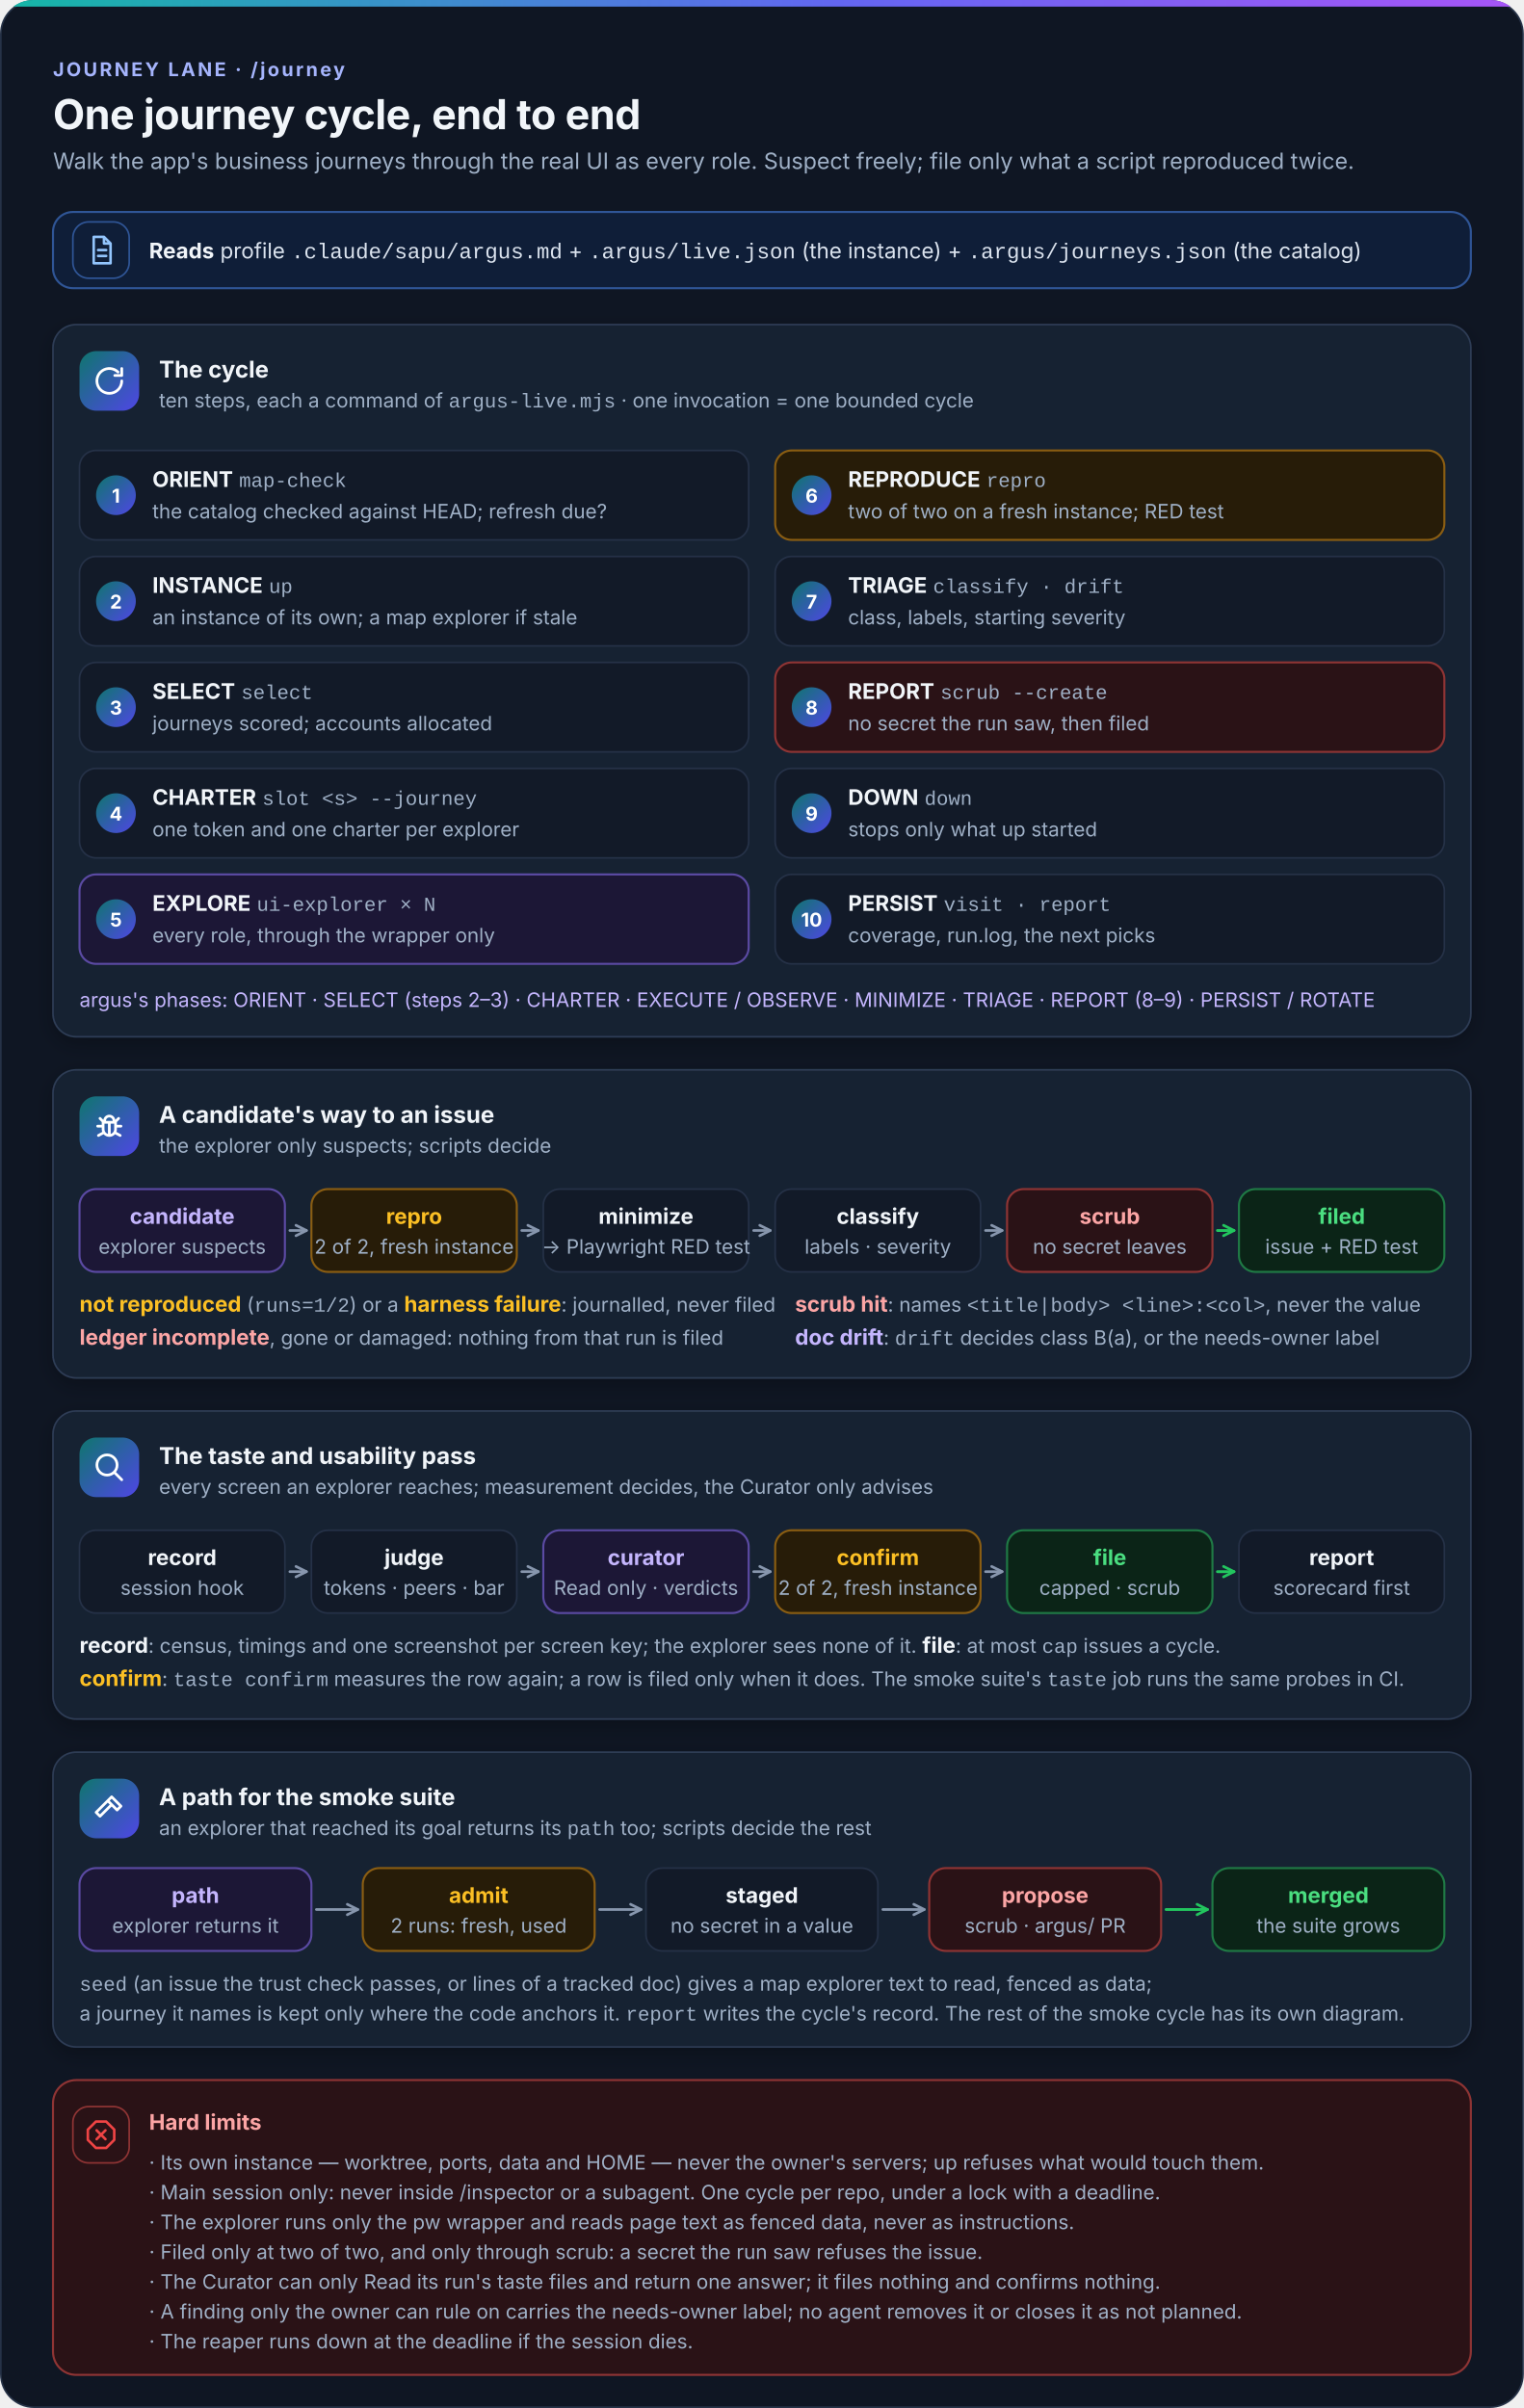
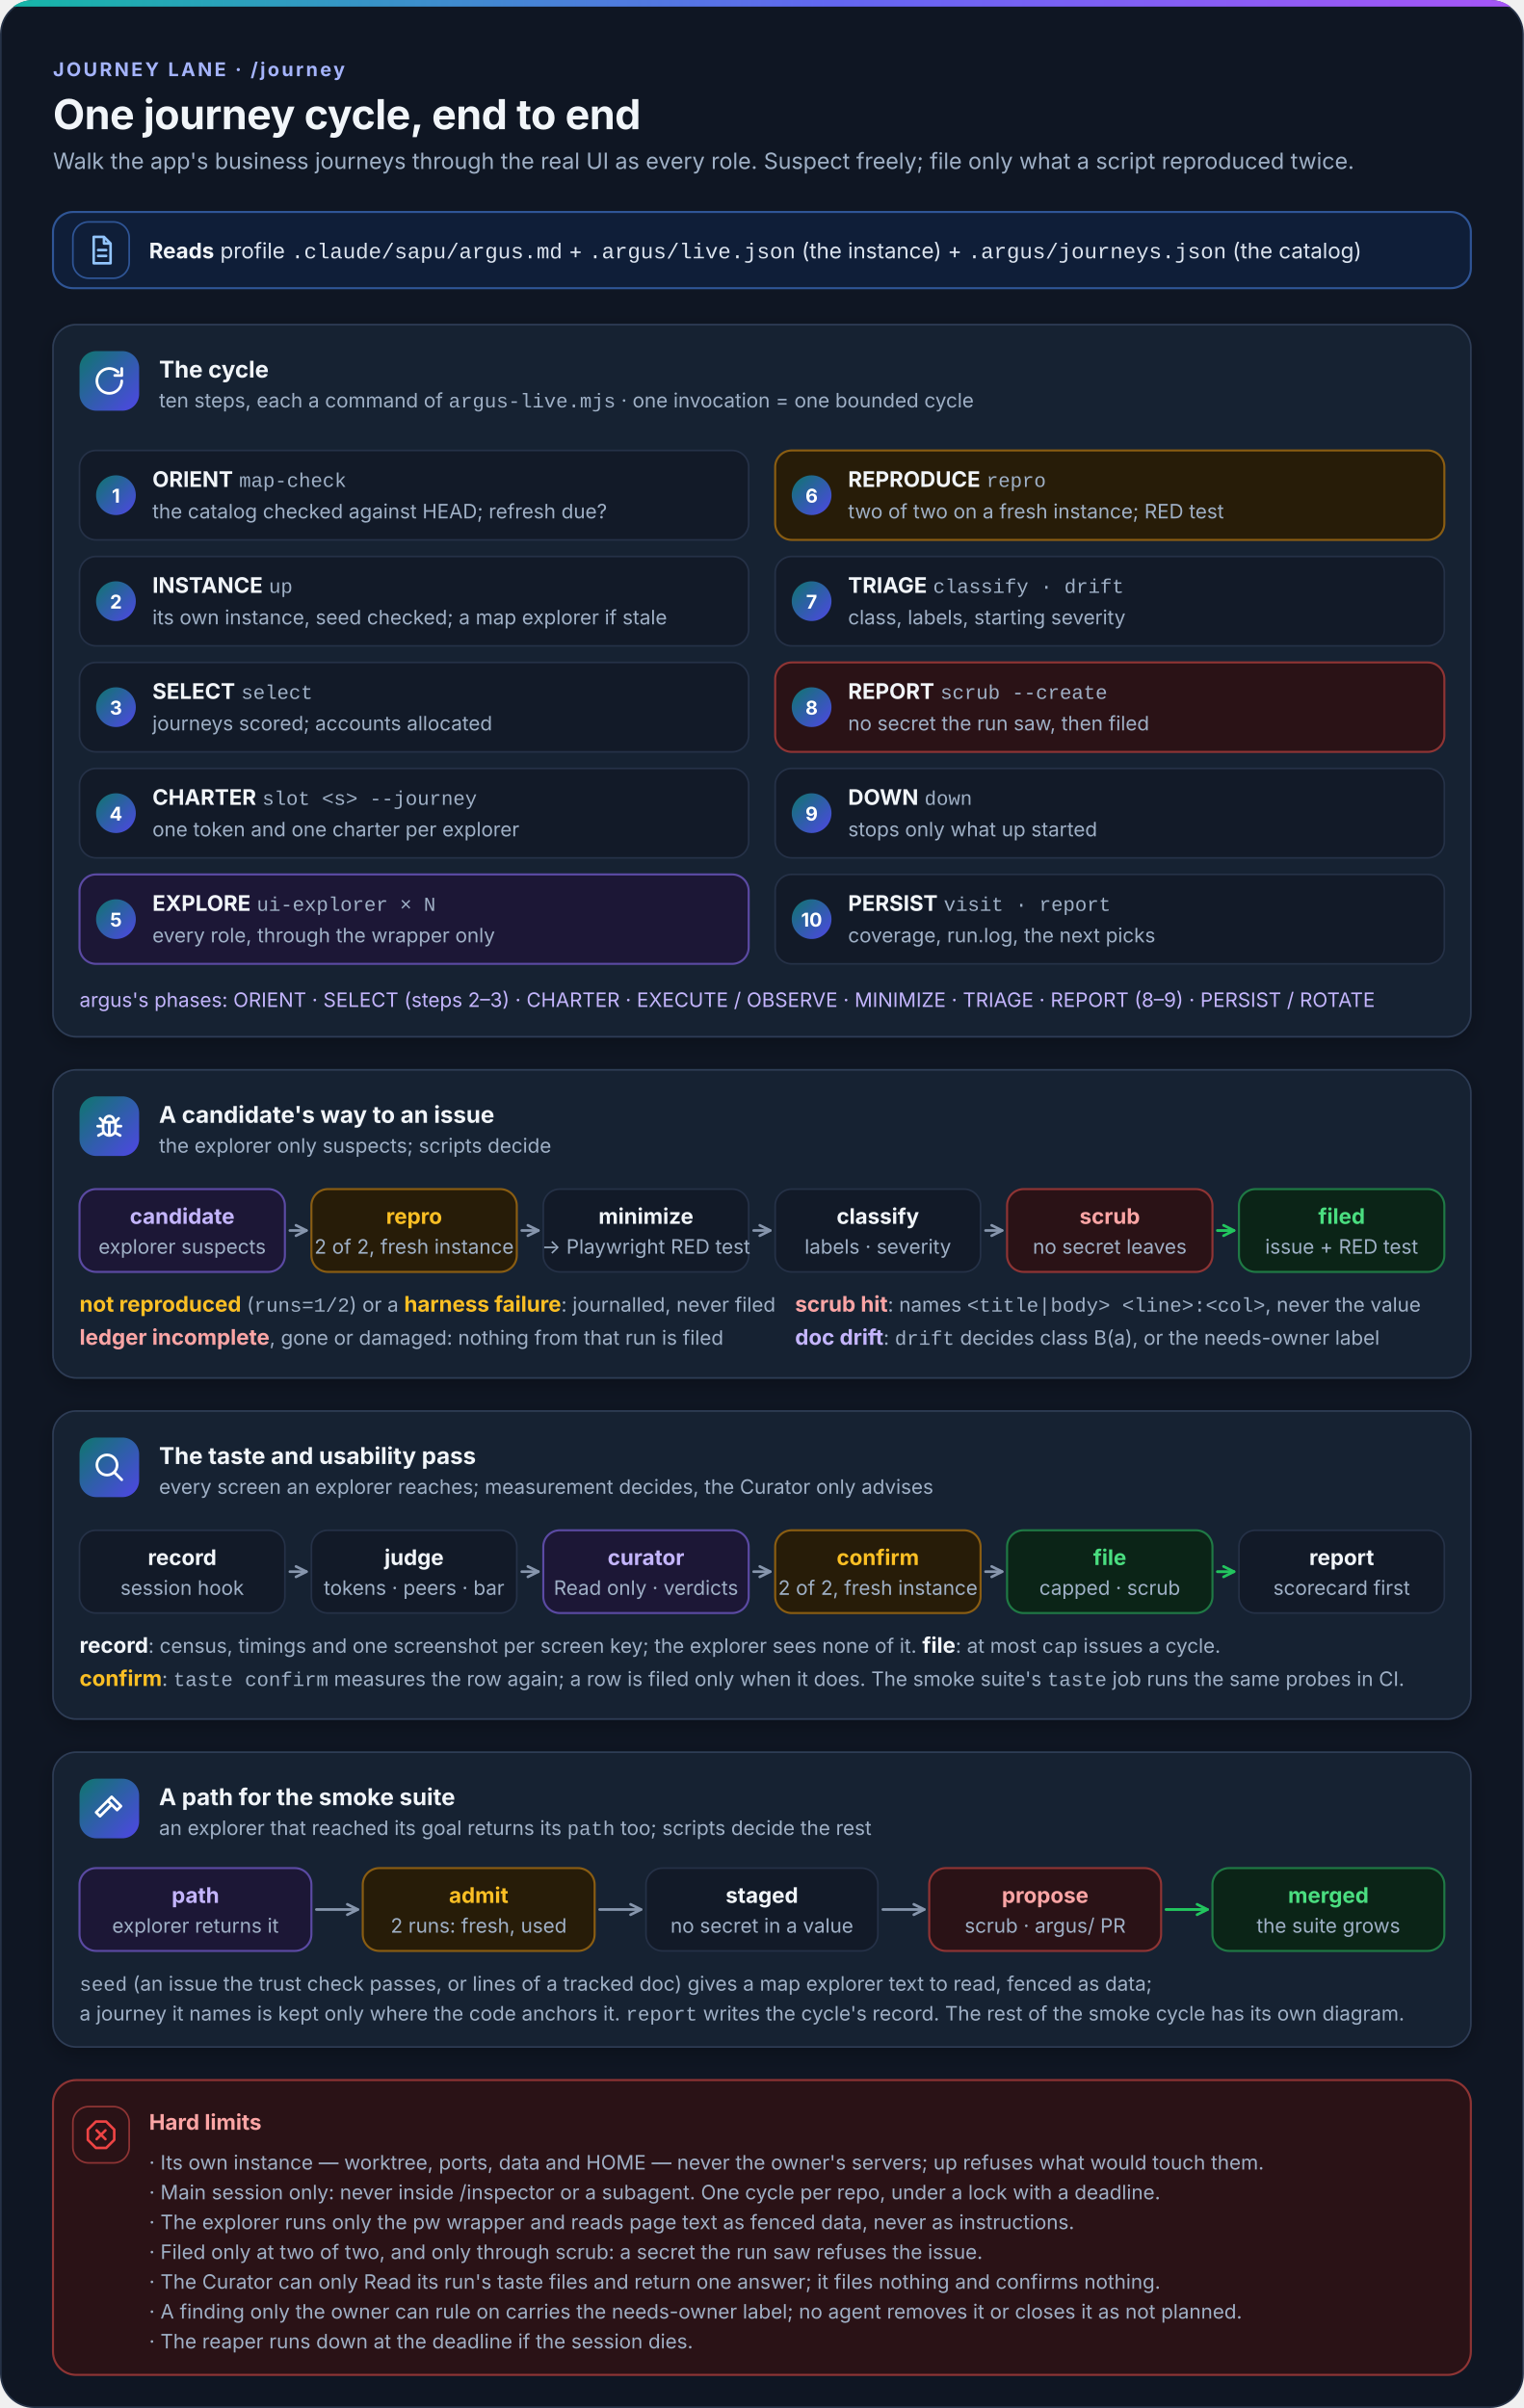
<svg xmlns="http://www.w3.org/2000/svg" viewBox="0 0 920 1454" width="920" height="1454" role="img" aria-label="One journey cycle: argus's journey lane checks the catalog, brings up an isolated instance of its own, picks the top journeys, walks each with a ui-explorer agent through the browser wrapper only, reproduces every candidate two of two on a fresh instance, minimizes it into a RED test, classifies it, files it only after scrub finds no secret the run saw, tears the instance down and records the visit; an explorer that reached the goal of a journey charted for the smoke suite also returns a path, which the lane admits, once it held at every width and on a used instance, before it is proposed as a pull request; the lane also judges the taste and usability of every screen the explorers reached, with the Curator agent, which can only Read the run's taste files and return one answer, giving verdicts, replays each row on a fresh instance and files only what it measures again, at most a capped number of issues, and its report opens with a scorecard.">
  <style>
    text{font-family:-apple-system,BlinkMacSystemFont,'Segoe UI',Inter,Helvetica,Arial,sans-serif;fill:#dbe3ee}
    .mono{font-family:ui-monospace,SFMono-Regular,Menlo,Consolas,'Liberation Mono',monospace}
    .canvas{fill:#0f1623;stroke:#263247;stroke-width:1}
    .eyebrow{font-size:11.5px;font-weight:700;letter-spacing:.12em;fill:#a5b4fc}
    .h1{font-size:25px;font-weight:750;fill:#f1f5f9;letter-spacing:-.01em}
    .sub{font-size:13.5px;fill:#9fb0c6}
    .sec{font-size:15px;font-weight:700;fill:#f1f5f9}
    .sec2{font-size:12.5px;fill:#9fb0c6}
    .ttl{font-size:14px;font-weight:650;fill:#f1f5f9}
    .t{font-size:13px;fill:#dbe3ee}
    .tb{font-size:13px;font-weight:650;fill:#f1f5f9}
    .cap{font-size:12px;fill:#9fb0c6}
    .lbl{font-size:11.5px;font-weight:650;letter-spacing:.06em;fill:#9fb0c6}
    .chipt{font-size:11.5px;font-weight:600}
    .white{fill:#ffffff}
    .ink{fill:#f1f5f9} .muted{fill:#9fb0c6} .accent{fill:#a5b4fc} .tealt{fill:#5eead4}
    .card{fill:#172133;stroke:#2e3c55;stroke-width:1}
    .sunken{fill:#121a28;stroke:#253147;stroke-width:1}
    .chip{fill:#121a28;stroke:#2e3c55;stroke-width:1}
    .ar{stroke:#8796ad;stroke-width:1.6;fill:none;stroke-linecap:round;stroke-linejoin:round}
    .ar-g{stroke:#22c55e;stroke-width:1.7;fill:none;stroke-linecap:round;stroke-linejoin:round}
    .ar-a{stroke:#f59e0b;stroke-width:1.6;fill:none;stroke-dasharray:5 4;stroke-linecap:round;stroke-linejoin:round}
    .ar-b{stroke:#93c5fd;stroke-width:1.6;fill:none;stroke-dasharray:6 4;stroke-linecap:round}
    .ar-v{stroke:#a78bfa;stroke-width:1.6;fill:none;stroke-dasharray:6 4;stroke-linecap:round}
    .guard{stroke:#ef4444;stroke-width:1.4;fill:none;stroke-dasharray:2 4;stroke-linecap:round}
    .m-n{stroke:#8796ad} .m-g{stroke:#22c55e} .m-a{stroke:#f59e0b} .m-b{stroke:#93c5fd} .m-v{stroke:#a78bfa}
    .ico{fill:none;stroke-width:1.75;stroke-linecap:round;stroke-linejoin:round}
    .ico-n{stroke:#9fb0c6} .ico-w{stroke:#ffffff}
    .rule{stroke:#2e3c55;stroke-width:1}
    .c-blue{fill:#93c5fd} .k-blue{fill:#0f1e38;stroke:#2f5596;stroke-width:1.25} .s-blue{stroke:#93c5fd} .f-blue{fill:#93c5fd} .tile-blue{fill:#0f1e38;stroke:#2f5596;stroke-width:1}
    .c-green{fill:#4ade80} .k-green{fill:#0b2417;stroke:#1f7a45;stroke-width:1.25} .s-green{stroke:#22c55e} .f-green{fill:#22c55e} .tile-green{fill:#0b2417;stroke:#1f7a45;stroke-width:1}
    .c-amber{fill:#fbbf24} .k-amber{fill:#271c08;stroke:#8a5d12;stroke-width:1.25} .s-amber{stroke:#f59e0b} .f-amber{fill:#f59e0b} .tile-amber{fill:#271c08;stroke:#8a5d12;stroke-width:1}
    .c-red{fill:#fca5a5} .k-red{fill:#2a1216;stroke:#8f3434;stroke-width:1.25} .s-red{stroke:#ef4444} .f-red{fill:#ef4444} .tile-red{fill:#2a1216;stroke:#8f3434;stroke-width:1}
    .c-violet{fill:#c4b5fd} .k-violet{fill:#1c1736;stroke:#5b4aa3;stroke-width:1.25} .s-violet{stroke:#a78bfa} .f-violet{fill:#a78bfa} .tile-violet{fill:#1c1736;stroke:#5b4aa3;stroke-width:1}
  </style>
  <defs>
    <linearGradient id="brand" x1="0" y1="0" x2="1" y2="1">
      <stop offset="0" stop-color="#0f766e" />
      <stop offset="1" stop-color="#4f46e5" />
    </linearGradient>
    <linearGradient id="brandbar" x1="0" y1="0" x2="1" y2="0">
      <stop offset="0" stop-color="#14b8a6" />
      <stop offset=".55" stop-color="#6366f1" />
      <stop offset="1" stop-color="#a855f7" />
    </linearGradient>
    <filter id="sh" x="-10%" y="-10%" width="120%" height="140%">
      <feDropShadow dx="0" dy="1" stdDeviation="1" flood-color="#000000" flood-opacity="0.35" />
      <feDropShadow dx="0" dy="4" stdDeviation="6" flood-color="#000000" flood-opacity="0.25" />
    </filter>
    <marker id="mn" viewBox="0 0 10 10" refX="8.5" refY="5" markerWidth="9" markerHeight="9" markerUnits="userSpaceOnUse" orient="auto-start-reverse">
      <path d="M1.5,1.5 L8.5,5 L1.5,8.5" fill="none" stroke-width="1.8" stroke-linecap="round" stroke-linejoin="round" class="m-n" />
    </marker>
    <marker id="mg" viewBox="0 0 10 10" refX="8.5" refY="5" markerWidth="9" markerHeight="9" markerUnits="userSpaceOnUse" orient="auto-start-reverse">
      <path d="M1.5,1.5 L8.5,5 L1.5,8.5" fill="none" stroke-width="1.8" stroke-linecap="round" stroke-linejoin="round" class="m-g" />
    </marker>
    <marker id="ma" viewBox="0 0 10 10" refX="8.5" refY="5" markerWidth="9" markerHeight="9" markerUnits="userSpaceOnUse" orient="auto-start-reverse">
      <path d="M1.5,1.5 L8.5,5 L1.5,8.5" fill="none" stroke-width="1.8" stroke-linecap="round" stroke-linejoin="round" class="m-a" />
    </marker>
    <marker id="mb" viewBox="0 0 10 10" refX="8.5" refY="5" markerWidth="9" markerHeight="9" markerUnits="userSpaceOnUse" orient="auto-start-reverse">
      <path d="M1.5,1.5 L8.5,5 L1.5,8.5" fill="none" stroke-width="1.8" stroke-linecap="round" stroke-linejoin="round" class="m-b" />
    </marker>
    <marker id="mv" viewBox="0 0 10 10" refX="8.5" refY="5" markerWidth="9" markerHeight="9" markerUnits="userSpaceOnUse" orient="auto-start-reverse">
      <path d="M1.5,1.5 L8.5,5 L1.5,8.5" fill="none" stroke-width="1.8" stroke-linecap="round" stroke-linejoin="round" class="m-v" />
    </marker>
  </defs>
  <rect x="0.5" y="0.5" width="919" height="1453" rx="20" class="canvas" />
  <clipPath id="cv">
    <rect x="0" y="0" width="920" height="1454" rx="20" />
  </clipPath>
  <rect x="0" y="0" width="920" height="4" fill="url(#brandbar)" clip-path="url(#cv)" />
  <text x="32" y="46" class="eyebrow">JOURNEY LANE · /journey</text>
  <text x="32" y="78" class="h1">One journey cycle, end to end</text>
  <text x="32" y="102" class="sub">Walk the app's business journeys through the real UI as every role. Suspect freely; file only what a script reproduced twice.</text>
  <rect x="32" y="128" width="856" height="46" rx="12" class="k-blue" />
  <rect x="44" y="134" width="34" height="34" rx="9.562" class="tile-blue" />
  <g transform="translate(50.375,140.375) scale(0.8854167)">
    <path d="M7 3h7l4.5 4.5V21H7z M14 3v4.5h4.5 M10 12h5.5 M10 16h5.5" class="ico s-blue" />
  </g>
  <text x="90" y="156" class="t">
    <tspan class="tb">Reads</tspan>  profile <tspan class="mono">.claude/sapu/argus.md</tspan> + <tspan class="mono">.argus/live.json</tspan> (the instance) + <tspan class="mono">.argus/journeys.json</tspan> (the catalog)</text>
  <rect x="32" y="196" width="856" height="430" rx="14" class="card" filter="url(#sh)" />
  <rect x="48" y="212" width="36" height="36" rx="10.125" fill="url(#brand)" />
  <g transform="translate(54.75,218.75) scale(0.9375)">
    <path d="M20 12a8 8 0 1 1-2.4-5.7 M20 4v4.5h-4.5" class="ico ico-w" />
  </g>
  <text x="96" y="228" class="ttl">The cycle</text>
  <text x="96" y="246" class="cap">ten steps, each a command of <tspan class="mono">argus-live.mjs</tspan> · one invocation = one bounded cycle</text>
  <rect x="48" y="272" width="404" height="54" rx="10" class="sunken" />
  <circle cx="70" cy="299" r="12" fill="url(#brand)" />
  <text x="70" y="303.5" class="white" text-anchor="middle" style="font-size:11.5px;font-weight:700">1</text>
  <text x="92" y="294" class="t">
    <tspan class="tb">ORIENT</tspan>
    <tspan class="mono cap">map-check</tspan>
  </text>
  <text x="92" y="313" class="cap">the catalog checked against HEAD; refresh due?</text>
  <rect x="48" y="336" width="404" height="54" rx="10" class="sunken" />
  <circle cx="70" cy="363" r="12" fill="url(#brand)" />
  <text x="70" y="367.5" class="white" text-anchor="middle" style="font-size:11.5px;font-weight:700">2</text>
  <text x="92" y="358" class="t">
    <tspan class="tb">INSTANCE</tspan>
    <tspan class="mono cap">up</tspan>
  </text>
-   <text x="92" y="377" class="cap">an instance of its own; a map explorer if stale</text>
+   <text x="92" y="377" class="cap">its own instance, seed checked; a map explorer if stale</text>
  <rect x="48" y="400" width="404" height="54" rx="10" class="sunken" />
  <circle cx="70" cy="427" r="12" fill="url(#brand)" />
  <text x="70" y="431.5" class="white" text-anchor="middle" style="font-size:11.5px;font-weight:700">3</text>
  <text x="92" y="422" class="t">
    <tspan class="tb">SELECT</tspan>
    <tspan class="mono cap">select</tspan>
  </text>
  <text x="92" y="441" class="cap">journeys scored; accounts allocated</text>
  <rect x="48" y="464" width="404" height="54" rx="10" class="sunken" />
  <circle cx="70" cy="491" r="12" fill="url(#brand)" />
  <text x="70" y="495.5" class="white" text-anchor="middle" style="font-size:11.5px;font-weight:700">4</text>
  <text x="92" y="486" class="t">
    <tspan class="tb">CHARTER</tspan>
    <tspan class="mono cap">slot &lt;s&gt; --journey</tspan>
  </text>
  <text x="92" y="505" class="cap">one token and one charter per explorer</text>
  <rect x="48" y="528" width="404" height="54" rx="10" class="k-violet" />
  <circle cx="70" cy="555" r="12" fill="url(#brand)" />
  <text x="70" y="559.5" class="white" text-anchor="middle" style="font-size:11.5px;font-weight:700">5</text>
  <text x="92" y="550" class="t">
    <tspan class="tb">EXPLORE</tspan>
    <tspan class="mono cap">ui-explorer × N</tspan>
  </text>
  <text x="92" y="569" class="cap">every role, through the wrapper only</text>
  <rect x="468" y="272" width="404" height="54" rx="10" class="k-amber" />
  <circle cx="490" cy="299" r="12" fill="url(#brand)" />
  <text x="490" y="303.5" class="white" text-anchor="middle" style="font-size:11.5px;font-weight:700">6</text>
  <text x="512" y="294" class="t">
    <tspan class="tb">REPRODUCE</tspan>
    <tspan class="mono cap">repro</tspan>
  </text>
  <text x="512" y="313" class="cap">two of two on a fresh instance; RED test</text>
  <rect x="468" y="336" width="404" height="54" rx="10" class="sunken" />
  <circle cx="490" cy="363" r="12" fill="url(#brand)" />
  <text x="490" y="367.5" class="white" text-anchor="middle" style="font-size:11.5px;font-weight:700">7</text>
  <text x="512" y="358" class="t">
    <tspan class="tb">TRIAGE</tspan>
    <tspan class="mono cap">classify · drift</tspan>
  </text>
  <text x="512" y="377" class="cap">class, labels, starting severity</text>
  <rect x="468" y="400" width="404" height="54" rx="10" class="k-red" />
  <circle cx="490" cy="427" r="12" fill="url(#brand)" />
  <text x="490" y="431.5" class="white" text-anchor="middle" style="font-size:11.5px;font-weight:700">8</text>
  <text x="512" y="422" class="t">
    <tspan class="tb">REPORT</tspan>
    <tspan class="mono cap">scrub --create</tspan>
  </text>
  <text x="512" y="441" class="cap">no secret the run saw, then filed</text>
  <rect x="468" y="464" width="404" height="54" rx="10" class="sunken" />
  <circle cx="490" cy="491" r="12" fill="url(#brand)" />
  <text x="490" y="495.5" class="white" text-anchor="middle" style="font-size:11.5px;font-weight:700">9</text>
  <text x="512" y="486" class="t">
    <tspan class="tb">DOWN</tspan>
    <tspan class="mono cap">down</tspan>
  </text>
  <text x="512" y="505" class="cap">stops only what up started</text>
  <rect x="468" y="528" width="404" height="54" rx="10" class="sunken" />
  <circle cx="490" cy="555" r="12" fill="url(#brand)" />
  <text x="490" y="559.5" class="white" text-anchor="middle" style="font-size:11.5px;font-weight:700">10</text>
  <text x="512" y="550" class="t">
    <tspan class="tb">PERSIST</tspan>
    <tspan class="mono cap">visit · report</tspan>
  </text>
  <text x="512" y="569" class="cap">coverage, run.log, the next picks</text>
  <text x="48" y="608" class="cap c-violet">argus's phases: ORIENT · SELECT (steps 2–3) · CHARTER · EXECUTE / OBSERVE · MINIMIZE · TRIAGE · REPORT (8–9) · PERSIST / ROTATE</text>
  <rect x="32" y="646" width="856" height="186" rx="14" class="card" filter="url(#sh)" />
  <rect x="48" y="662" width="36" height="36" rx="10.125" fill="url(#brand)" />
  <g transform="translate(54.75,668.75) scale(0.9375)">
    <path d="M9 8.5a3 3 0 0 1 6 0 M8 9.5h8v4.5a4 4 0 0 1-8 0z M12 10v8 M8 12H4.5 M19.5 12H16 M8.3 16.2L5 18 M15.7 16.2L19 18 M8.5 9.5L6 7 M15.5 9.5L18 7" class="ico ico-w" />
  </g>
  <text x="96" y="678" class="ttl">A candidate's way to an issue</text>
  <text x="96" y="696" class="cap">the explorer only suspects; scripts decide</text>
  <rect x="48" y="718" width="124" height="50" rx="10" class="k-violet" />
  <text x="110" y="739" class="tb c-violet" text-anchor="middle">candidate</text>
  <text x="110" y="757" class="cap" text-anchor="middle">explorer suspects</text>
  <path d="M175,743 L185,743" class="ar" marker-end="url(#mn)" />
  <rect x="188" y="718" width="124" height="50" rx="10" class="k-amber" />
  <text x="250" y="739" class="tb c-amber" text-anchor="middle">repro</text>
  <text x="250" y="757" class="cap" text-anchor="middle">2 of 2, fresh instance</text>
  <path d="M315,743 L325,743" class="ar" marker-end="url(#mn)" />
  <rect x="328" y="718" width="124" height="50" rx="10" class="sunken" />
  <text x="390" y="739" class="tb" text-anchor="middle">minimize</text>
  <text x="390" y="757" class="cap" text-anchor="middle">→ Playwright RED test</text>
  <path d="M455,743 L465,743" class="ar" marker-end="url(#mn)" />
  <rect x="468" y="718" width="124" height="50" rx="10" class="sunken" />
  <text x="530" y="739" class="tb" text-anchor="middle">classify</text>
  <text x="530" y="757" class="cap" text-anchor="middle">labels · severity</text>
  <path d="M595,743 L605,743" class="ar" marker-end="url(#mn)" />
  <rect x="608" y="718" width="124" height="50" rx="10" class="k-red" />
  <text x="670" y="739" class="tb c-red" text-anchor="middle">scrub</text>
  <text x="670" y="757" class="cap" text-anchor="middle">no secret leaves</text>
  <path d="M735,743 L745,743" class="ar-g" marker-end="url(#mg)" />
  <rect x="748" y="718" width="124" height="50" rx="10" class="k-green" />
  <text x="810" y="739" class="tb c-green" text-anchor="middle">filed</text>
  <text x="810" y="757" class="cap" text-anchor="middle">issue + RED test</text>
  <text x="48" y="792" class="cap">
    <tspan class="tb c-amber">not reproduced</tspan> (<tspan class="mono">runs=1/2</tspan>) or a <tspan class="tb c-amber">harness failure</tspan>: journalled, never filed</text>
  <text x="48" y="812" class="cap">
    <tspan class="tb c-red">ledger incomplete</tspan>, gone or damaged: nothing from that run is filed</text>
  <text x="480" y="792" class="cap">
    <tspan class="tb c-red">scrub hit</tspan>: names <tspan class="mono">&lt;title|body&gt; &lt;line&gt;:&lt;col&gt;</tspan>, never the value</text>
  <text x="480" y="812" class="cap">
    <tspan class="tb c-violet">doc drift</tspan>: <tspan class="mono">drift</tspan> decides class B(a), or the needs-owner label</text>
  <rect x="32" y="852" width="856" height="186" rx="14" class="card" filter="url(#sh)" />
  <rect x="48" y="868" width="36" height="36" rx="10.125" fill="url(#brand)" />
  <g transform="translate(54.75,874.75) scale(0.9375)">
    <path d="M10.5 4a6.5 6.5 0 1 0 0.01 0 M15.5 15.5L20 20" class="ico ico-w" />
  </g>
  <text x="96" y="884" class="ttl">The taste and usability pass</text>
  <text x="96" y="902" class="cap">every screen an explorer reaches; measurement decides, the Curator only advises</text>
  <rect x="48" y="924" width="124" height="50" rx="10" class="sunken" />
  <text x="110" y="945" class="tb" text-anchor="middle">record</text>
  <text x="110" y="963" class="cap" text-anchor="middle">session hook</text>
  <path d="M175,949 L185,949" class="ar" marker-end="url(#mn)" />
  <rect x="188" y="924" width="124" height="50" rx="10" class="sunken" />
  <text x="250" y="945" class="tb" text-anchor="middle">judge</text>
  <text x="250" y="963" class="cap" text-anchor="middle">tokens · peers · bar</text>
  <path d="M315,949 L325,949" class="ar" marker-end="url(#mn)" />
  <rect x="328" y="924" width="124" height="50" rx="10" class="k-violet" />
  <text x="390" y="945" class="tb c-violet" text-anchor="middle">curator</text>
  <text x="390" y="963" class="cap" text-anchor="middle">Read only · verdicts</text>
  <path d="M455,949 L465,949" class="ar" marker-end="url(#mn)" />
  <rect x="468" y="924" width="124" height="50" rx="10" class="k-amber" />
  <text x="530" y="945" class="tb c-amber" text-anchor="middle">confirm</text>
  <text x="530" y="963" class="cap" text-anchor="middle">2 of 2, fresh instance</text>
  <path d="M595,949 L605,949" class="ar" marker-end="url(#mn)" />
  <rect x="608" y="924" width="124" height="50" rx="10" class="k-green" />
  <text x="670" y="945" class="tb c-green" text-anchor="middle">file</text>
  <text x="670" y="963" class="cap" text-anchor="middle">capped · scrub</text>
  <path d="M735,949 L745,949" class="ar-g" marker-end="url(#mg)" />
  <rect x="748" y="924" width="124" height="50" rx="10" class="sunken" />
  <text x="810" y="945" class="tb" text-anchor="middle">report</text>
  <text x="810" y="963" class="cap" text-anchor="middle">scorecard first</text>
  <text x="48" y="998" class="cap">
    <tspan class="tb">record</tspan>: census, timings and one screenshot per screen key; the explorer sees none of it. <tspan class="tb">file</tspan>: at most <tspan class="mono">cap</tspan> issues a cycle.</text>
  <text x="48" y="1018" class="cap">
    <tspan class="tb c-amber">confirm</tspan>: <tspan class="mono">taste confirm</tspan> measures the row again; a row is filed only when it does. The smoke suite's <tspan class="mono">taste</tspan> job runs the same probes in CI.</text>
  <rect x="32" y="1058" width="856" height="178" rx="14" class="card" filter="url(#sh)" />
  <rect x="48" y="1074" width="36" height="36" rx="10.125" fill="url(#brand)" />
  <g transform="translate(54.75,1080.75) scale(0.9375)">
    <path d="M13.5 4.5l6 6-2.5 2.5-6-6z M11 7L3.5 14.5 6 17l7.5-7.5" class="ico ico-w" />
  </g>
  <text x="96" y="1090" class="ttl">A path for the smoke suite</text>
  <text x="96" y="1108" class="cap">an explorer that reached its goal returns its <tspan class="mono">path</tspan> too; scripts decide the rest</text>
  <rect x="48" y="1128" width="140" height="50" rx="10" class="k-violet" />
  <text x="118" y="1149" class="tb c-violet" text-anchor="middle">path</text>
  <text x="118" y="1167" class="cap" text-anchor="middle">explorer returns it</text>
  <path d="M191,1153 L216,1153" class="ar" marker-end="url(#mn)" />
  <rect x="219" y="1128" width="140" height="50" rx="10" class="k-amber" />
  <text x="289" y="1149" class="tb c-amber" text-anchor="middle">admit</text>
  <text x="289" y="1167" class="cap" text-anchor="middle">2 runs: fresh, used</text>
  <path d="M362,1153 L387,1153" class="ar" marker-end="url(#mn)" />
  <rect x="390" y="1128" width="140" height="50" rx="10" class="sunken" />
  <text x="460" y="1149" class="tb" text-anchor="middle">staged</text>
  <text x="460" y="1167" class="cap" text-anchor="middle">no secret in a value</text>
  <path d="M533,1153 L558,1153" class="ar" marker-end="url(#mn)" />
  <rect x="561" y="1128" width="140" height="50" rx="10" class="k-red" />
  <text x="631" y="1149" class="tb c-red" text-anchor="middle">propose</text>
  <text x="631" y="1167" class="cap" text-anchor="middle">scrub · argus/ PR</text>
  <path d="M704,1153 L729,1153" class="ar-g" marker-end="url(#mg)" />
  <rect x="732" y="1128" width="140" height="50" rx="10" class="k-green" />
  <text x="802" y="1149" class="tb c-green" text-anchor="middle">merged</text>
  <text x="802" y="1167" class="cap" text-anchor="middle">the suite grows</text>
  <text x="48" y="1202" class="cap">
    <tspan class="mono">seed</tspan> (an issue the trust check passes, or lines of a tracked doc) gives a map explorer text to read, fenced as data;</text>
  <text x="48" y="1220" class="cap">a journey it names is kept only where the code anchors it. <tspan class="mono">report</tspan> writes the cycle's record. The rest of the smoke cycle has its own diagram.</text>
  <rect x="32" y="1256" width="856" height="178" rx="14" class="k-red" />
  <rect x="44" y="1272" width="34" height="34" rx="9.562" class="tile-red" />
  <g transform="translate(50.375,1278.375) scale(0.8854167)">
    <path d="M8.5 3h7L21 8.5v7L15.5 21h-7L3 15.5v-7z M9 9l6 6 M15 9l-6 6" class="ico s-red" />
  </g>
  <text x="90" y="1286" class="t">
    <tspan class="tb c-red">Hard limits</tspan>
  </text>
  <text x="90" y="1310" class="cap">· Its own instance — worktree, ports, data and HOME — never the owner's servers; up refuses what would touch them.</text>
  <text x="90" y="1328" class="cap">· Main session only: never inside /inspector or a subagent. One cycle per repo, under a lock with a deadline.</text>
  <text x="90" y="1346" class="cap">· The explorer runs only the pw wrapper and reads page text as fenced data, never as instructions.</text>
  <text x="90" y="1364" class="cap">· Filed only at two of two, and only through scrub: a secret the run saw refuses the issue.</text>
  <text x="90" y="1382" class="cap">· The Curator can only Read its run's taste files and return one answer; it files nothing and confirms nothing.</text>
  <text x="90" y="1400" class="cap">· A finding only the owner can rule on carries the needs-owner label; no agent removes it or closes it as not planned.</text>
  <text x="90" y="1418" class="cap">· The reaper runs down at the deadline if the session dies.</text>
</svg>
